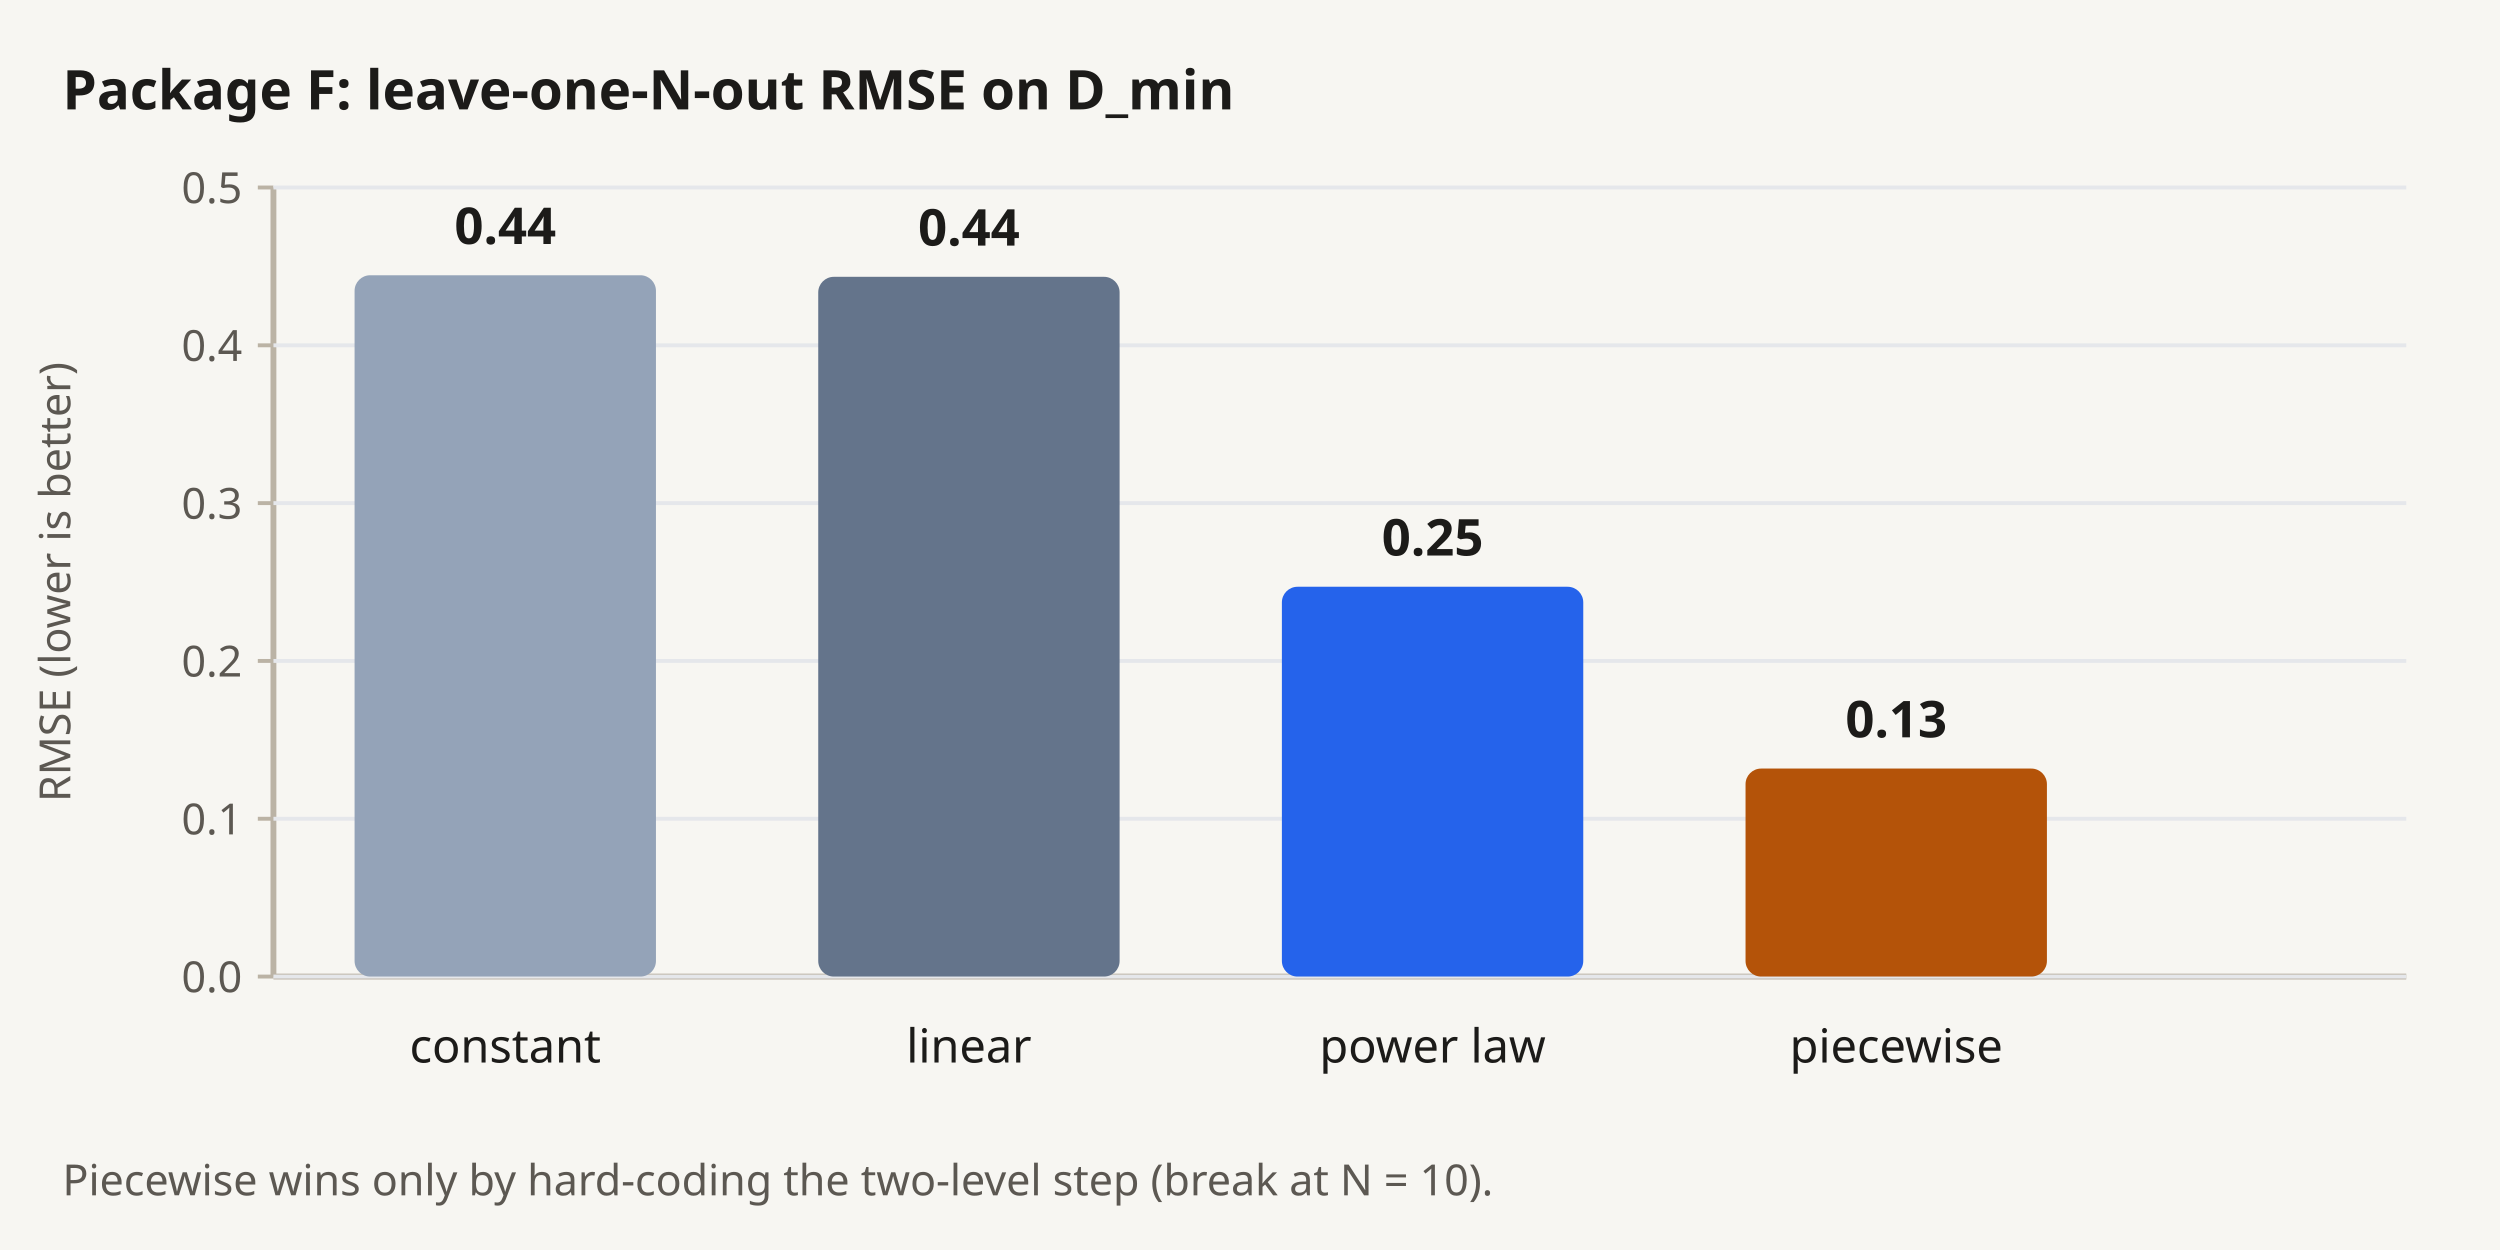
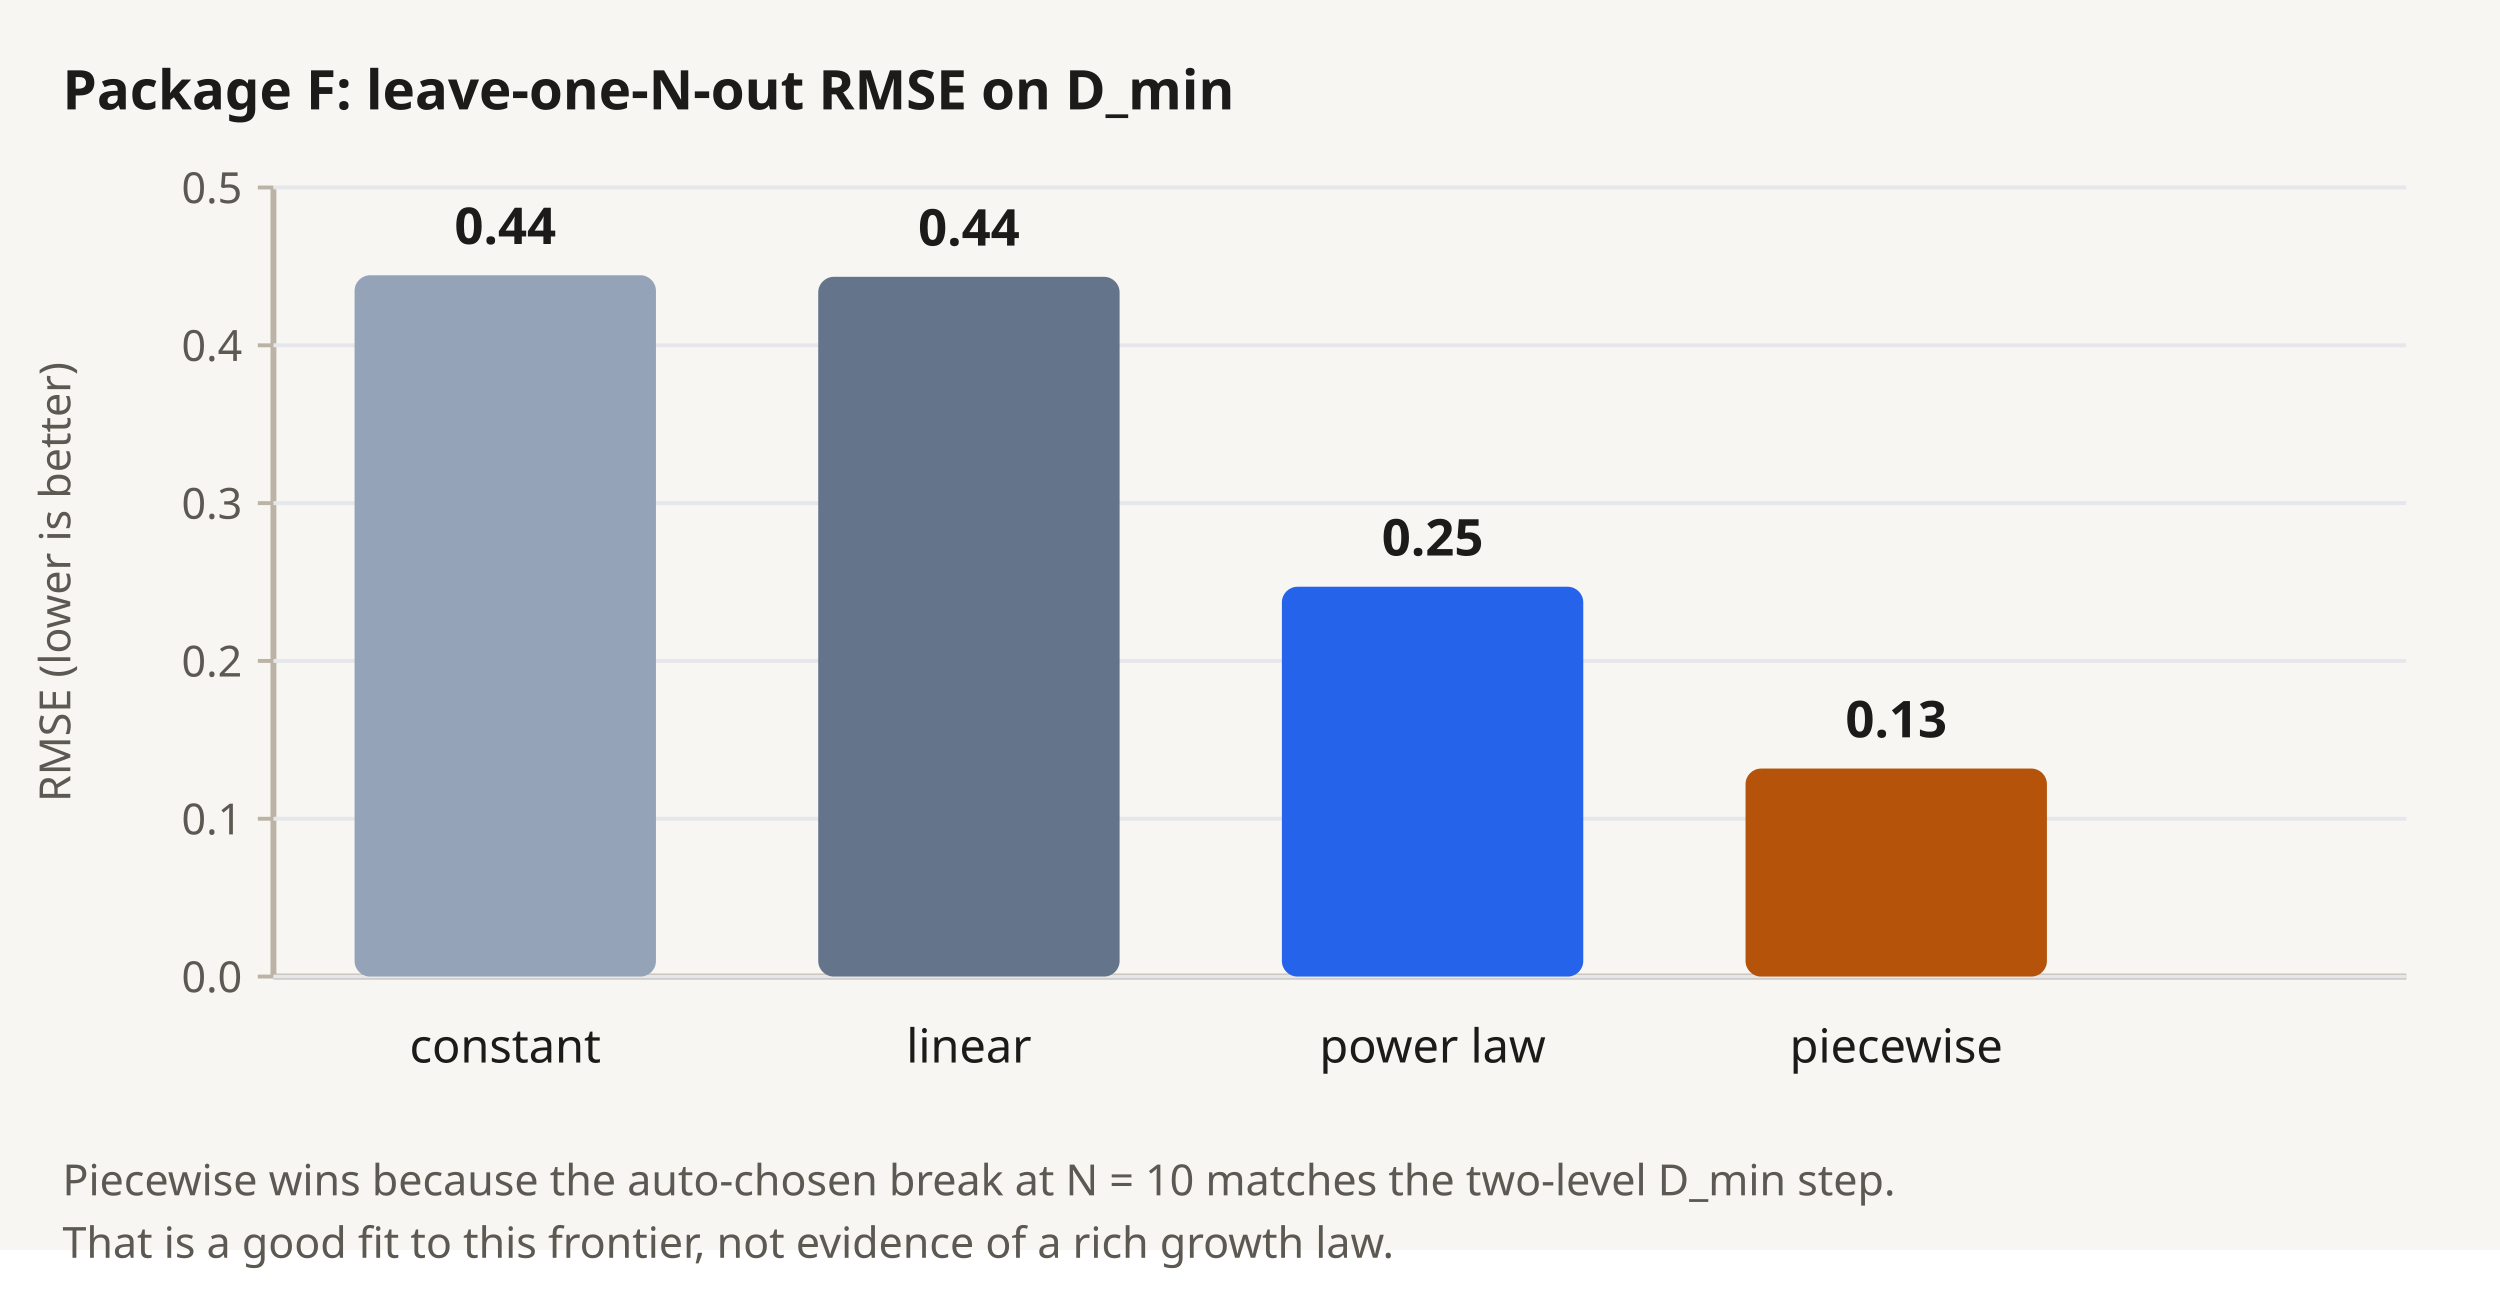
- <svg xmlns="http://www.w3.org/2000/svg" width="640" height="320" viewBox="0 0 640 320" role="img">
+ <svg xmlns="http://www.w3.org/2000/svg" width="640" height="336" viewBox="0 0 640 336" role="img">
  <rect width="640" height="320" fill="#f7f6f2" />
  <text x="16" y="28" font-size="14" font-weight="700" fill="#1c1b19" font-family="Segoe UI,Noto Sans,sans-serif">Package F: leave-one-N-out RMSE on D_min</text>
  <line x1="70" y1="48" x2="70" y2="250" stroke="#bbb3a5" stroke-width="1.5" />
  <line x1="70" y1="250" x2="616" y2="250" stroke="#bbb3a5" stroke-width="1.5" />
  <line x1="66" y1="250.0" x2="70" y2="250.0" stroke="#bbb3a5" stroke-width="1" />
  <line x1="70" y1="250.0" x2="616" y2="250.0" stroke="#e5e7eb" stroke-width="1" />
  <text x="62" y="254.0" text-anchor="end" font-size="11" fill="#5c5852" font-family="Segoe UI,Noto Sans,sans-serif">0.0</text>
  <line x1="66" y1="209.6" x2="70" y2="209.6" stroke="#bbb3a5" stroke-width="1" />
  <line x1="70" y1="209.6" x2="616" y2="209.6" stroke="#e5e7eb" stroke-width="1" />
  <text x="62" y="213.6" text-anchor="end" font-size="11" fill="#5c5852" font-family="Segoe UI,Noto Sans,sans-serif">0.1</text>
  <line x1="66" y1="169.2" x2="70" y2="169.2" stroke="#bbb3a5" stroke-width="1" />
  <line x1="70" y1="169.2" x2="616" y2="169.2" stroke="#e5e7eb" stroke-width="1" />
  <text x="62" y="173.2" text-anchor="end" font-size="11" fill="#5c5852" font-family="Segoe UI,Noto Sans,sans-serif">0.2</text>
  <line x1="66" y1="128.8" x2="70" y2="128.8" stroke="#bbb3a5" stroke-width="1" />
  <line x1="70" y1="128.8" x2="616" y2="128.8" stroke="#e5e7eb" stroke-width="1" />
  <text x="62" y="132.8" text-anchor="end" font-size="11" fill="#5c5852" font-family="Segoe UI,Noto Sans,sans-serif">0.3</text>
  <line x1="66" y1="88.4" x2="70" y2="88.4" stroke="#bbb3a5" stroke-width="1" />
  <line x1="70" y1="88.4" x2="616" y2="88.4" stroke="#e5e7eb" stroke-width="1" />
  <text x="62" y="92.4" text-anchor="end" font-size="11" fill="#5c5852" font-family="Segoe UI,Noto Sans,sans-serif">0.4</text>
  <line x1="66" y1="48.0" x2="70" y2="48.0" stroke="#bbb3a5" stroke-width="1" />
  <line x1="70" y1="48.0" x2="616" y2="48.0" stroke="#e5e7eb" stroke-width="1" />
  <text x="62" y="52.0" text-anchor="end" font-size="11" fill="#5c5852" font-family="Segoe UI,Noto Sans,sans-serif">0.5</text>
  <text x="18" y="149.0" text-anchor="middle" font-size="11" fill="#5c5852" font-family="Segoe UI,Noto Sans,sans-serif" transform="rotate(-90 18 149.0)">RMSE (lower is better)</text>
  <rect x="90.772" y="70.462" width="77.152" height="179.538" fill="#94a3b8" rx="4" />
  <text x="129.348" y="62.462" text-anchor="middle" font-size="13" font-weight="700" fill="#1c1b19" font-family="Segoe UI,Noto Sans,sans-serif">0.44</text>
  <text x="129.348" y="272" text-anchor="middle" font-size="12" fill="#1c1b19" font-family="Segoe UI,Noto Sans,sans-serif">constant</text>
  <rect x="209.467" y="70.866" width="77.152" height="179.134" fill="#64748b" rx="4" />
  <text x="248.043" y="62.866" text-anchor="middle" font-size="13" font-weight="700" fill="#1c1b19" font-family="Segoe UI,Noto Sans,sans-serif">0.44</text>
  <text x="248.043" y="272" text-anchor="middle" font-size="12" fill="#1c1b19" font-family="Segoe UI,Noto Sans,sans-serif">linear</text>
  <rect x="328.163" y="150.212" width="77.152" height="99.788" fill="#2563eb" rx="4" />
  <text x="366.739" y="142.212" text-anchor="middle" font-size="13" font-weight="700" fill="#1c1b19" font-family="Segoe UI,Noto Sans,sans-serif">0.25</text>
  <text x="366.739" y="272" text-anchor="middle" font-size="12" fill="#1c1b19" font-family="Segoe UI,Noto Sans,sans-serif">power law</text>
  <rect x="446.859" y="196.753" width="77.152" height="53.247" fill="#b45309" rx="4" />
  <text x="485.435" y="188.753" text-anchor="middle" font-size="13" font-weight="700" fill="#1c1b19" font-family="Segoe UI,Noto Sans,sans-serif">0.13</text>
  <text x="485.435" y="272" text-anchor="middle" font-size="12" fill="#1c1b19" font-family="Segoe UI,Noto Sans,sans-serif">piecewise</text>
-   <text x="16" y="306" font-size="11" fill="#5c5852" font-family="Segoe UI,Noto Sans,sans-serif">Piecewise wins only by hard-coding the two-level step (break at N = 10).</text>
+   <text x="16" y="306" font-size="11" fill="#5c5852" font-family="Segoe UI,Noto Sans,sans-serif">Piecewise wins because the auto-chosen break at N = 10 matches the two-level D_min step.</text>
+   <text x="16" y="322" font-size="11" fill="#5c5852" font-family="Segoe UI,Noto Sans,sans-serif">That is a good fit to this frontier, not evidence of a rich growth law.</text>
</svg>
